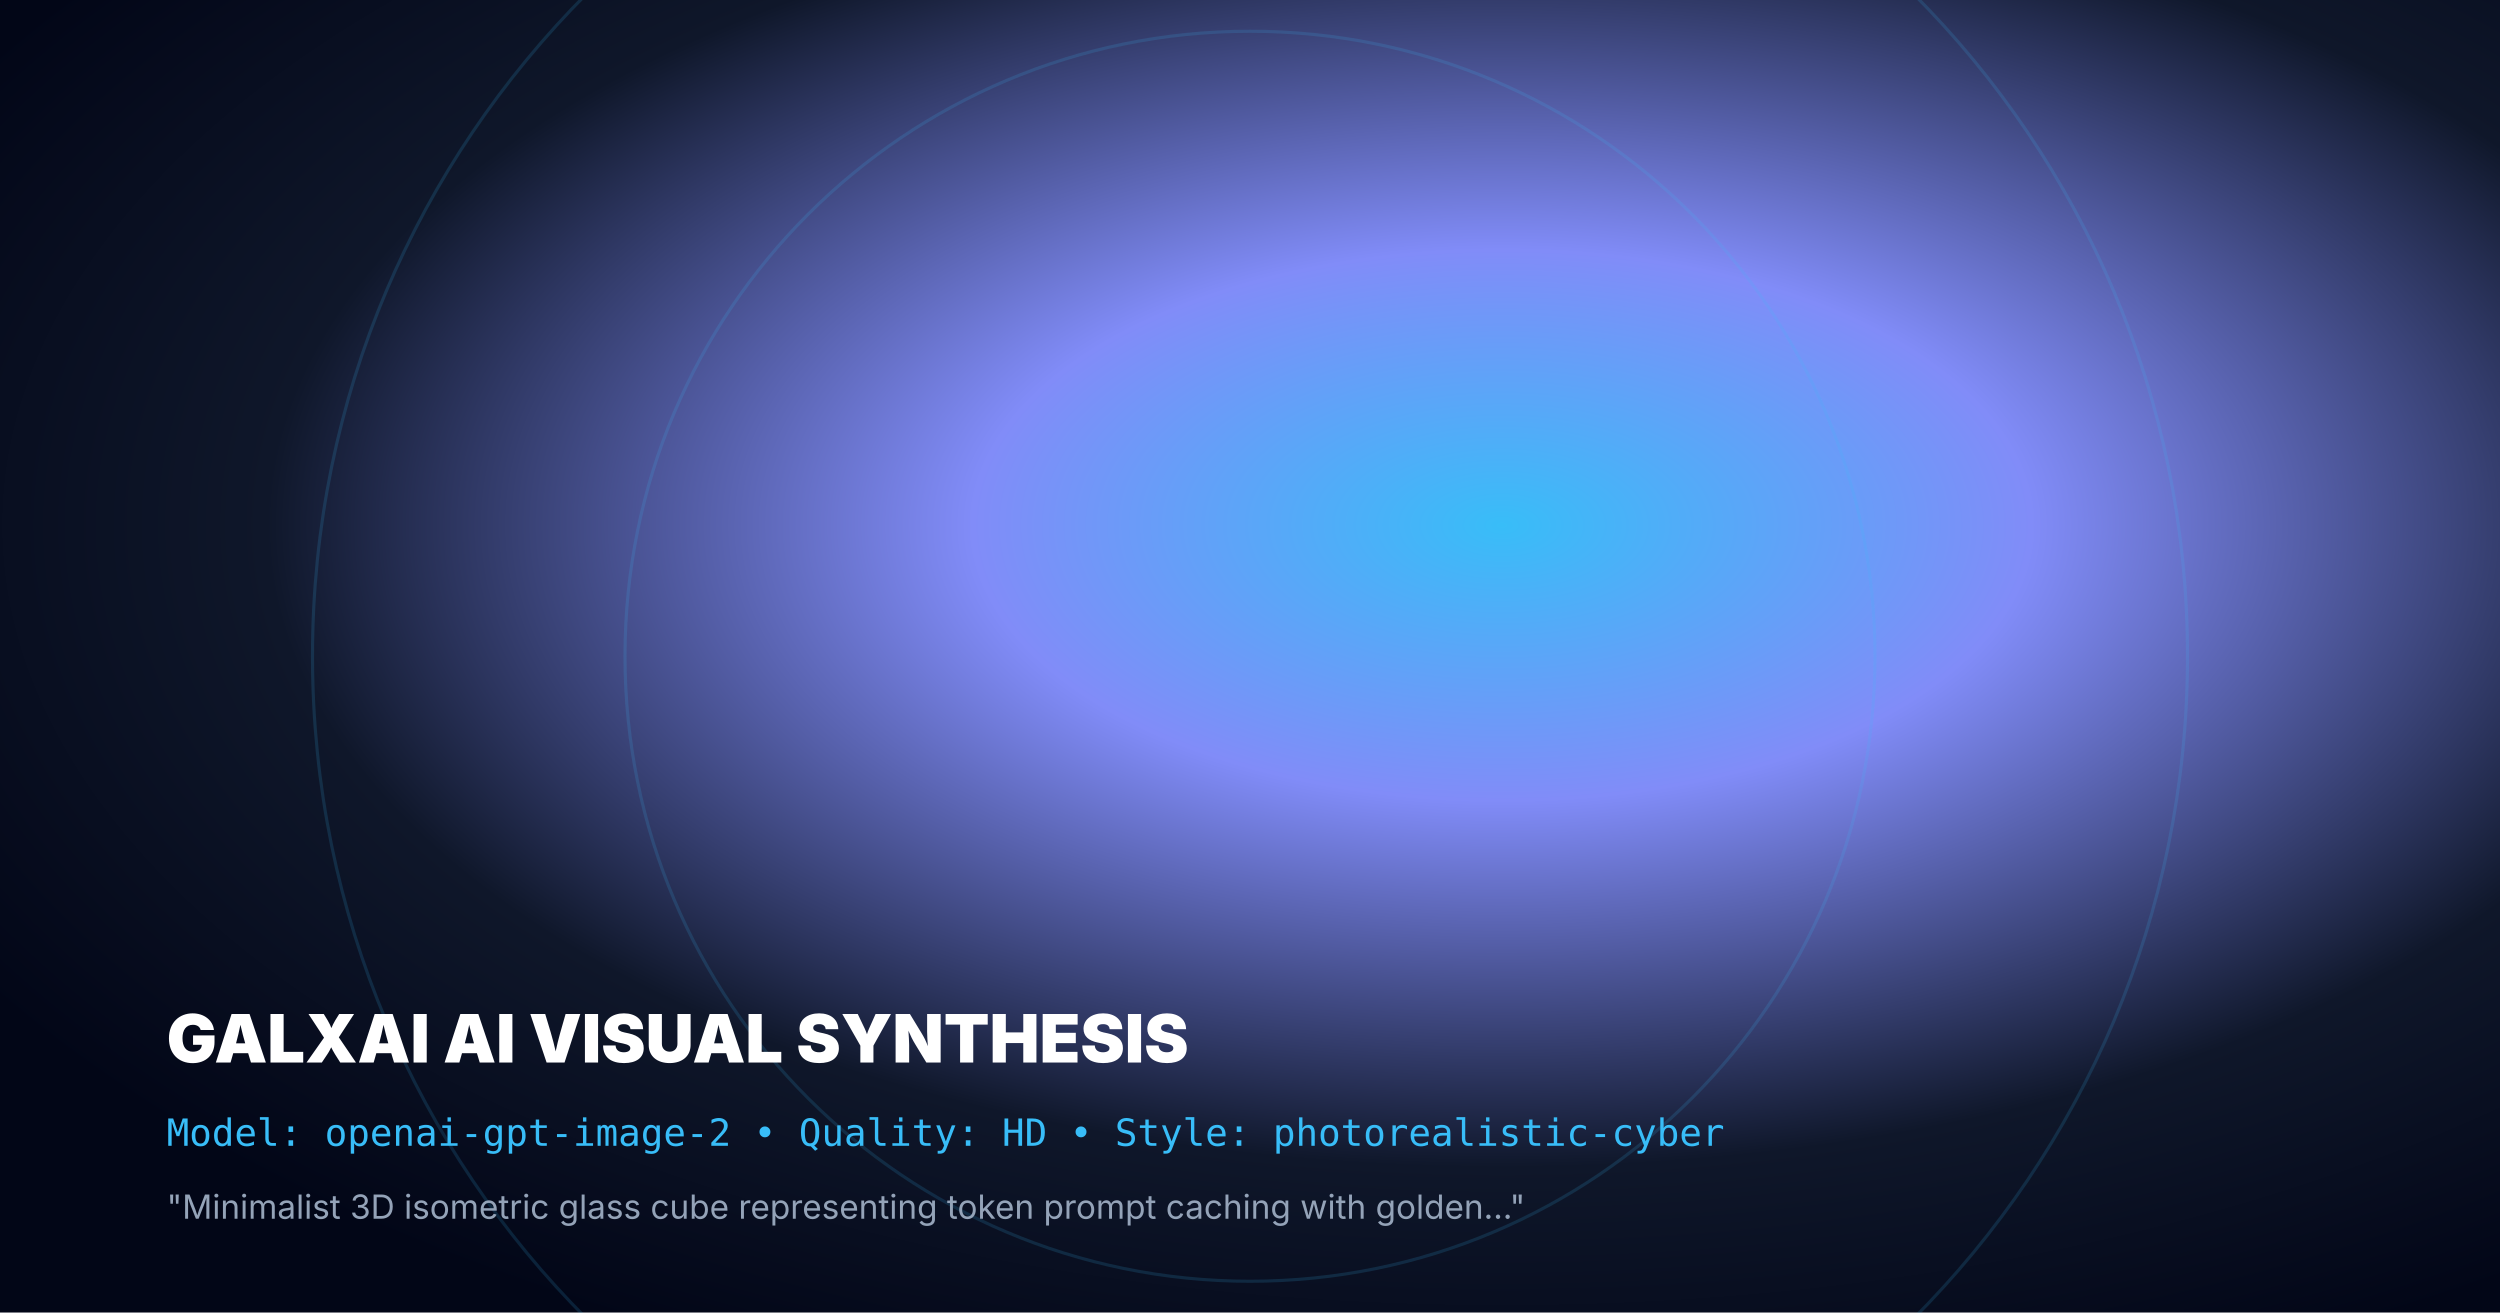
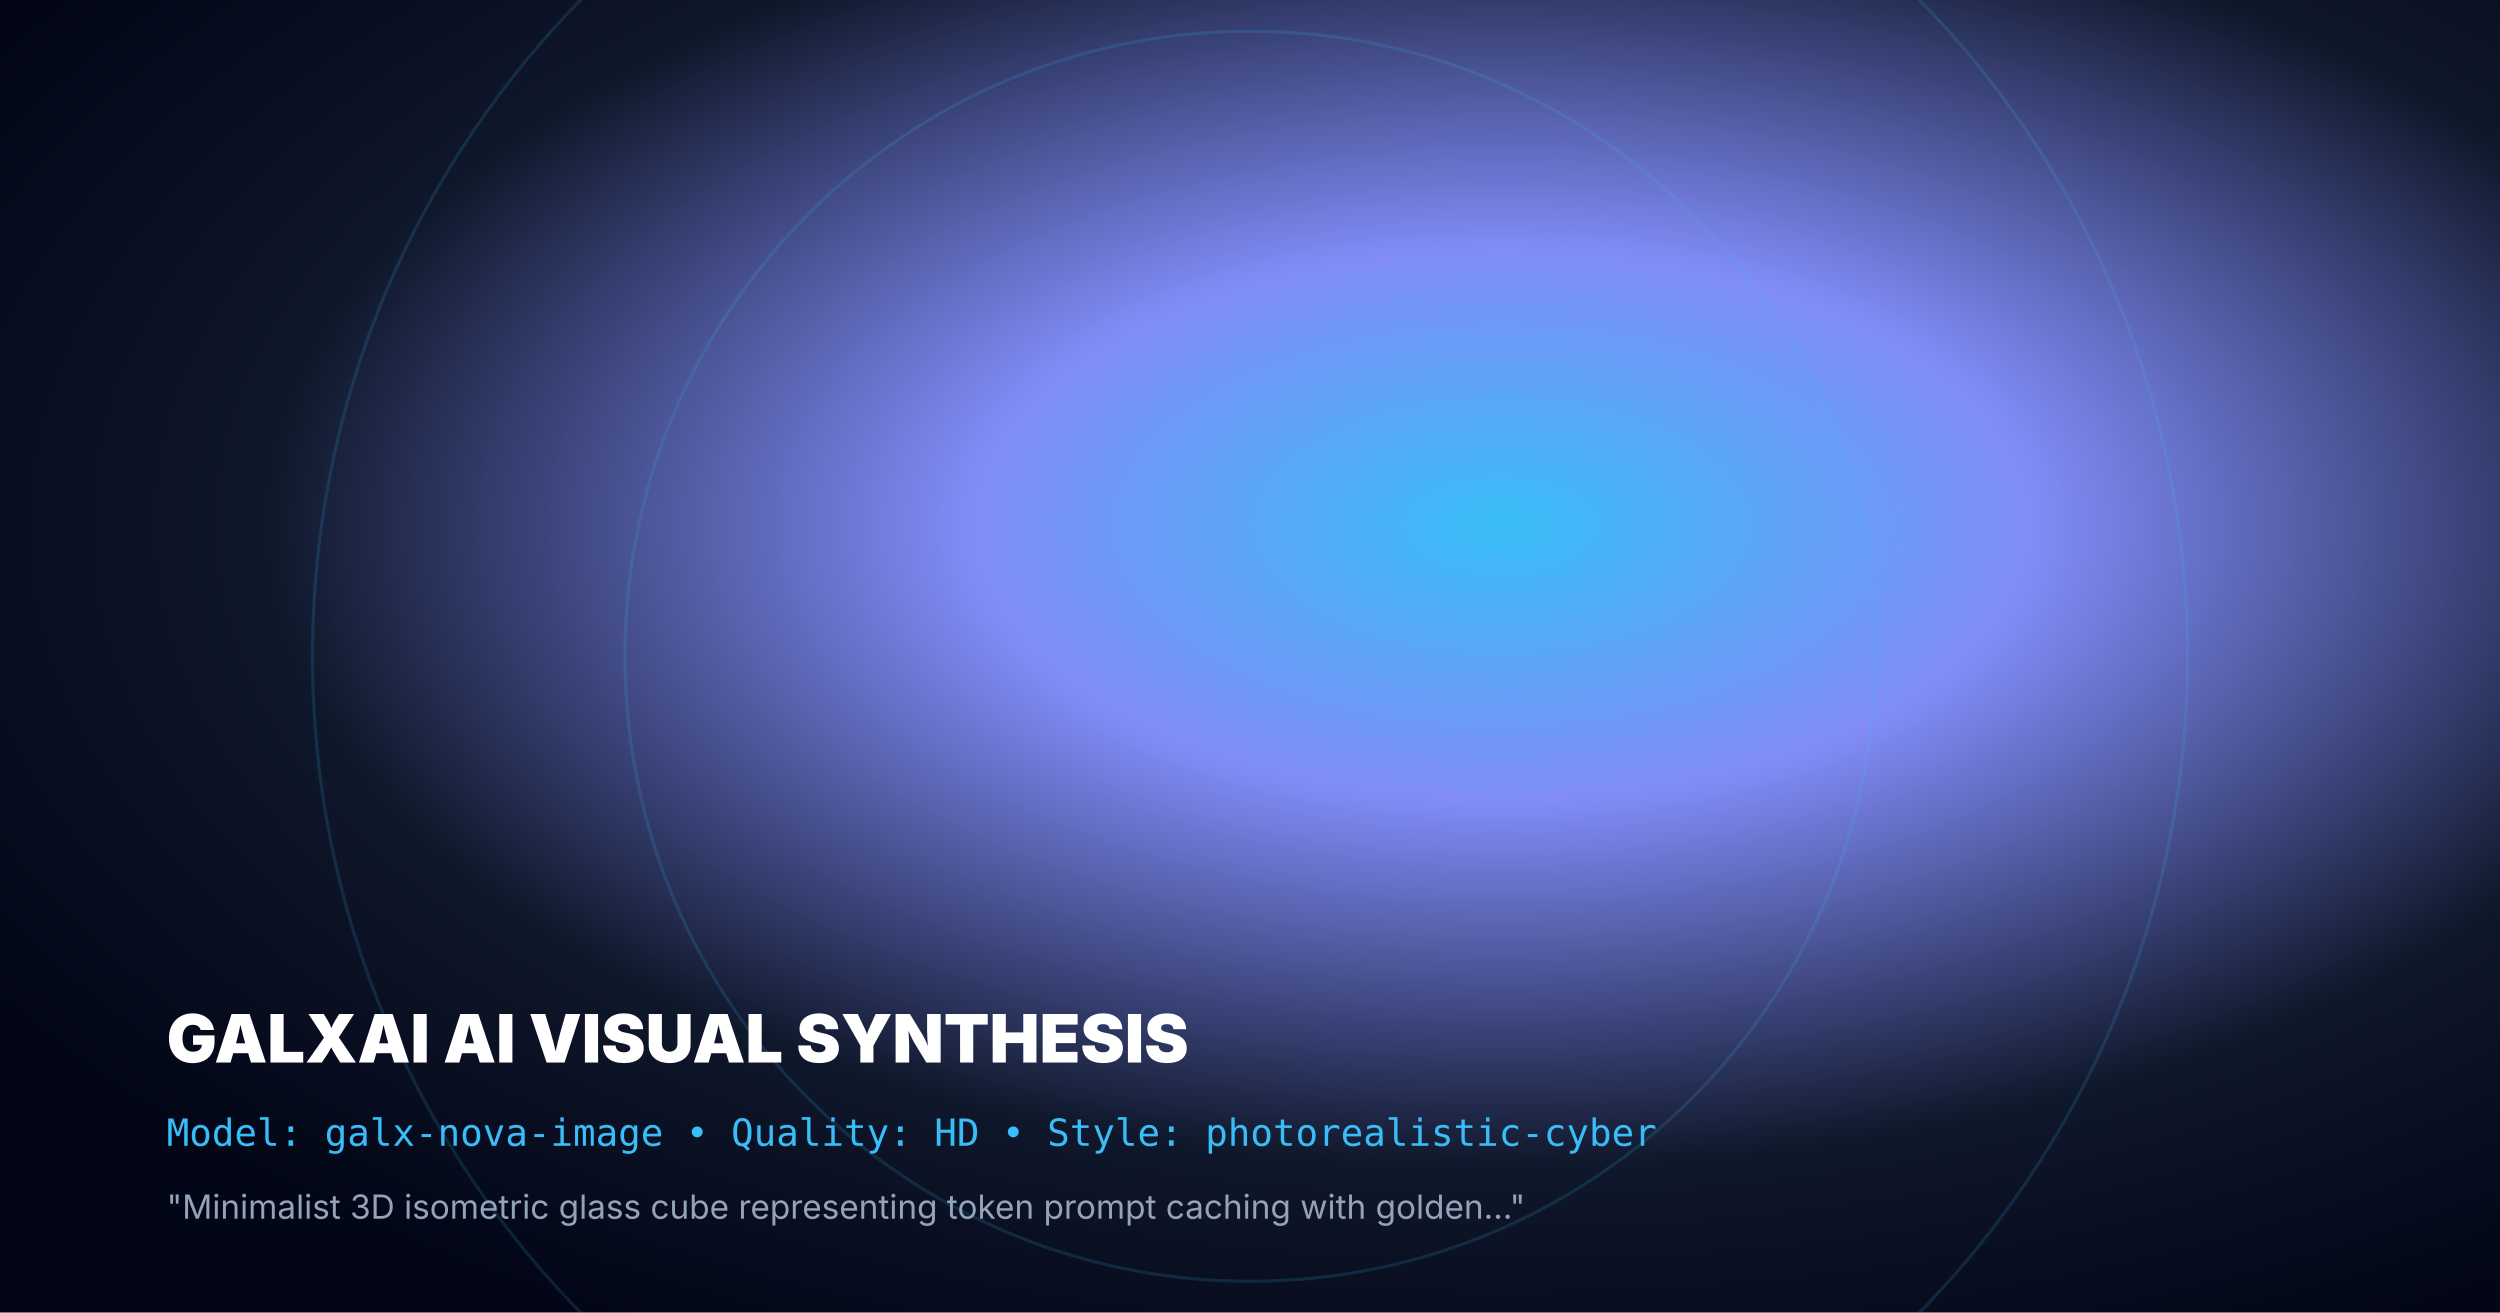
<svg xmlns="http://www.w3.org/2000/svg" viewBox="0 0 1200 630" width="1200" height="630">
  <defs>
    <radialGradient id="ai-glow-ai_img_1787787780201_049d917c" cx="60%" cy="40%" r="70%">
      <stop offset="0%" stop-color="#38bdf8" />
      <stop offset="30%" stop-color="#818cf8" />
      <stop offset="70%" stop-color="#0f172a" />
      <stop offset="100%" stop-color="#020617" />
    </radialGradient>
    <filter id="ai-blur-ai_img_1787787780201_049d917c">
      <feGaussianBlur stdDeviation="30" />
    </filter>
  </defs>
  <rect width="1200" height="630" fill="url(#ai-glow-ai_img_1787787780201_049d917c)" />
  <g opacity="0.15" stroke="#38bdf8" stroke-width="1.5">
    <circle cx="600" cy="315" r="300" fill="none" />
    <circle cx="600" cy="315" r="450" fill="none" />
  </g>
  <text x="80" y="510" font-family="-apple-system,BlinkMacSystemFont,sans-serif" font-size="32" font-weight="900" fill="#ffffff">GALXAI AI VISUAL SYNTHESIS</text>
-   <text x="80" y="550" font-family="monospace" font-size="18" fill="#38bdf8">Model: openai-gpt-image-2 • Quality: HD • Style: photorealistic-cyber</text>
+   <text x="80" y="550" font-family="monospace" font-size="18" fill="#38bdf8">Model: galx-nova-image • Quality: HD • Style: photorealistic-cyber</text>
  <text x="80" y="585" font-family="-apple-system,BlinkMacSystemFont,sans-serif" font-size="16" fill="#94a3b8">"Minimalist 3D isometric glass cube representing token prompt caching with golden..."</text>
</svg>
